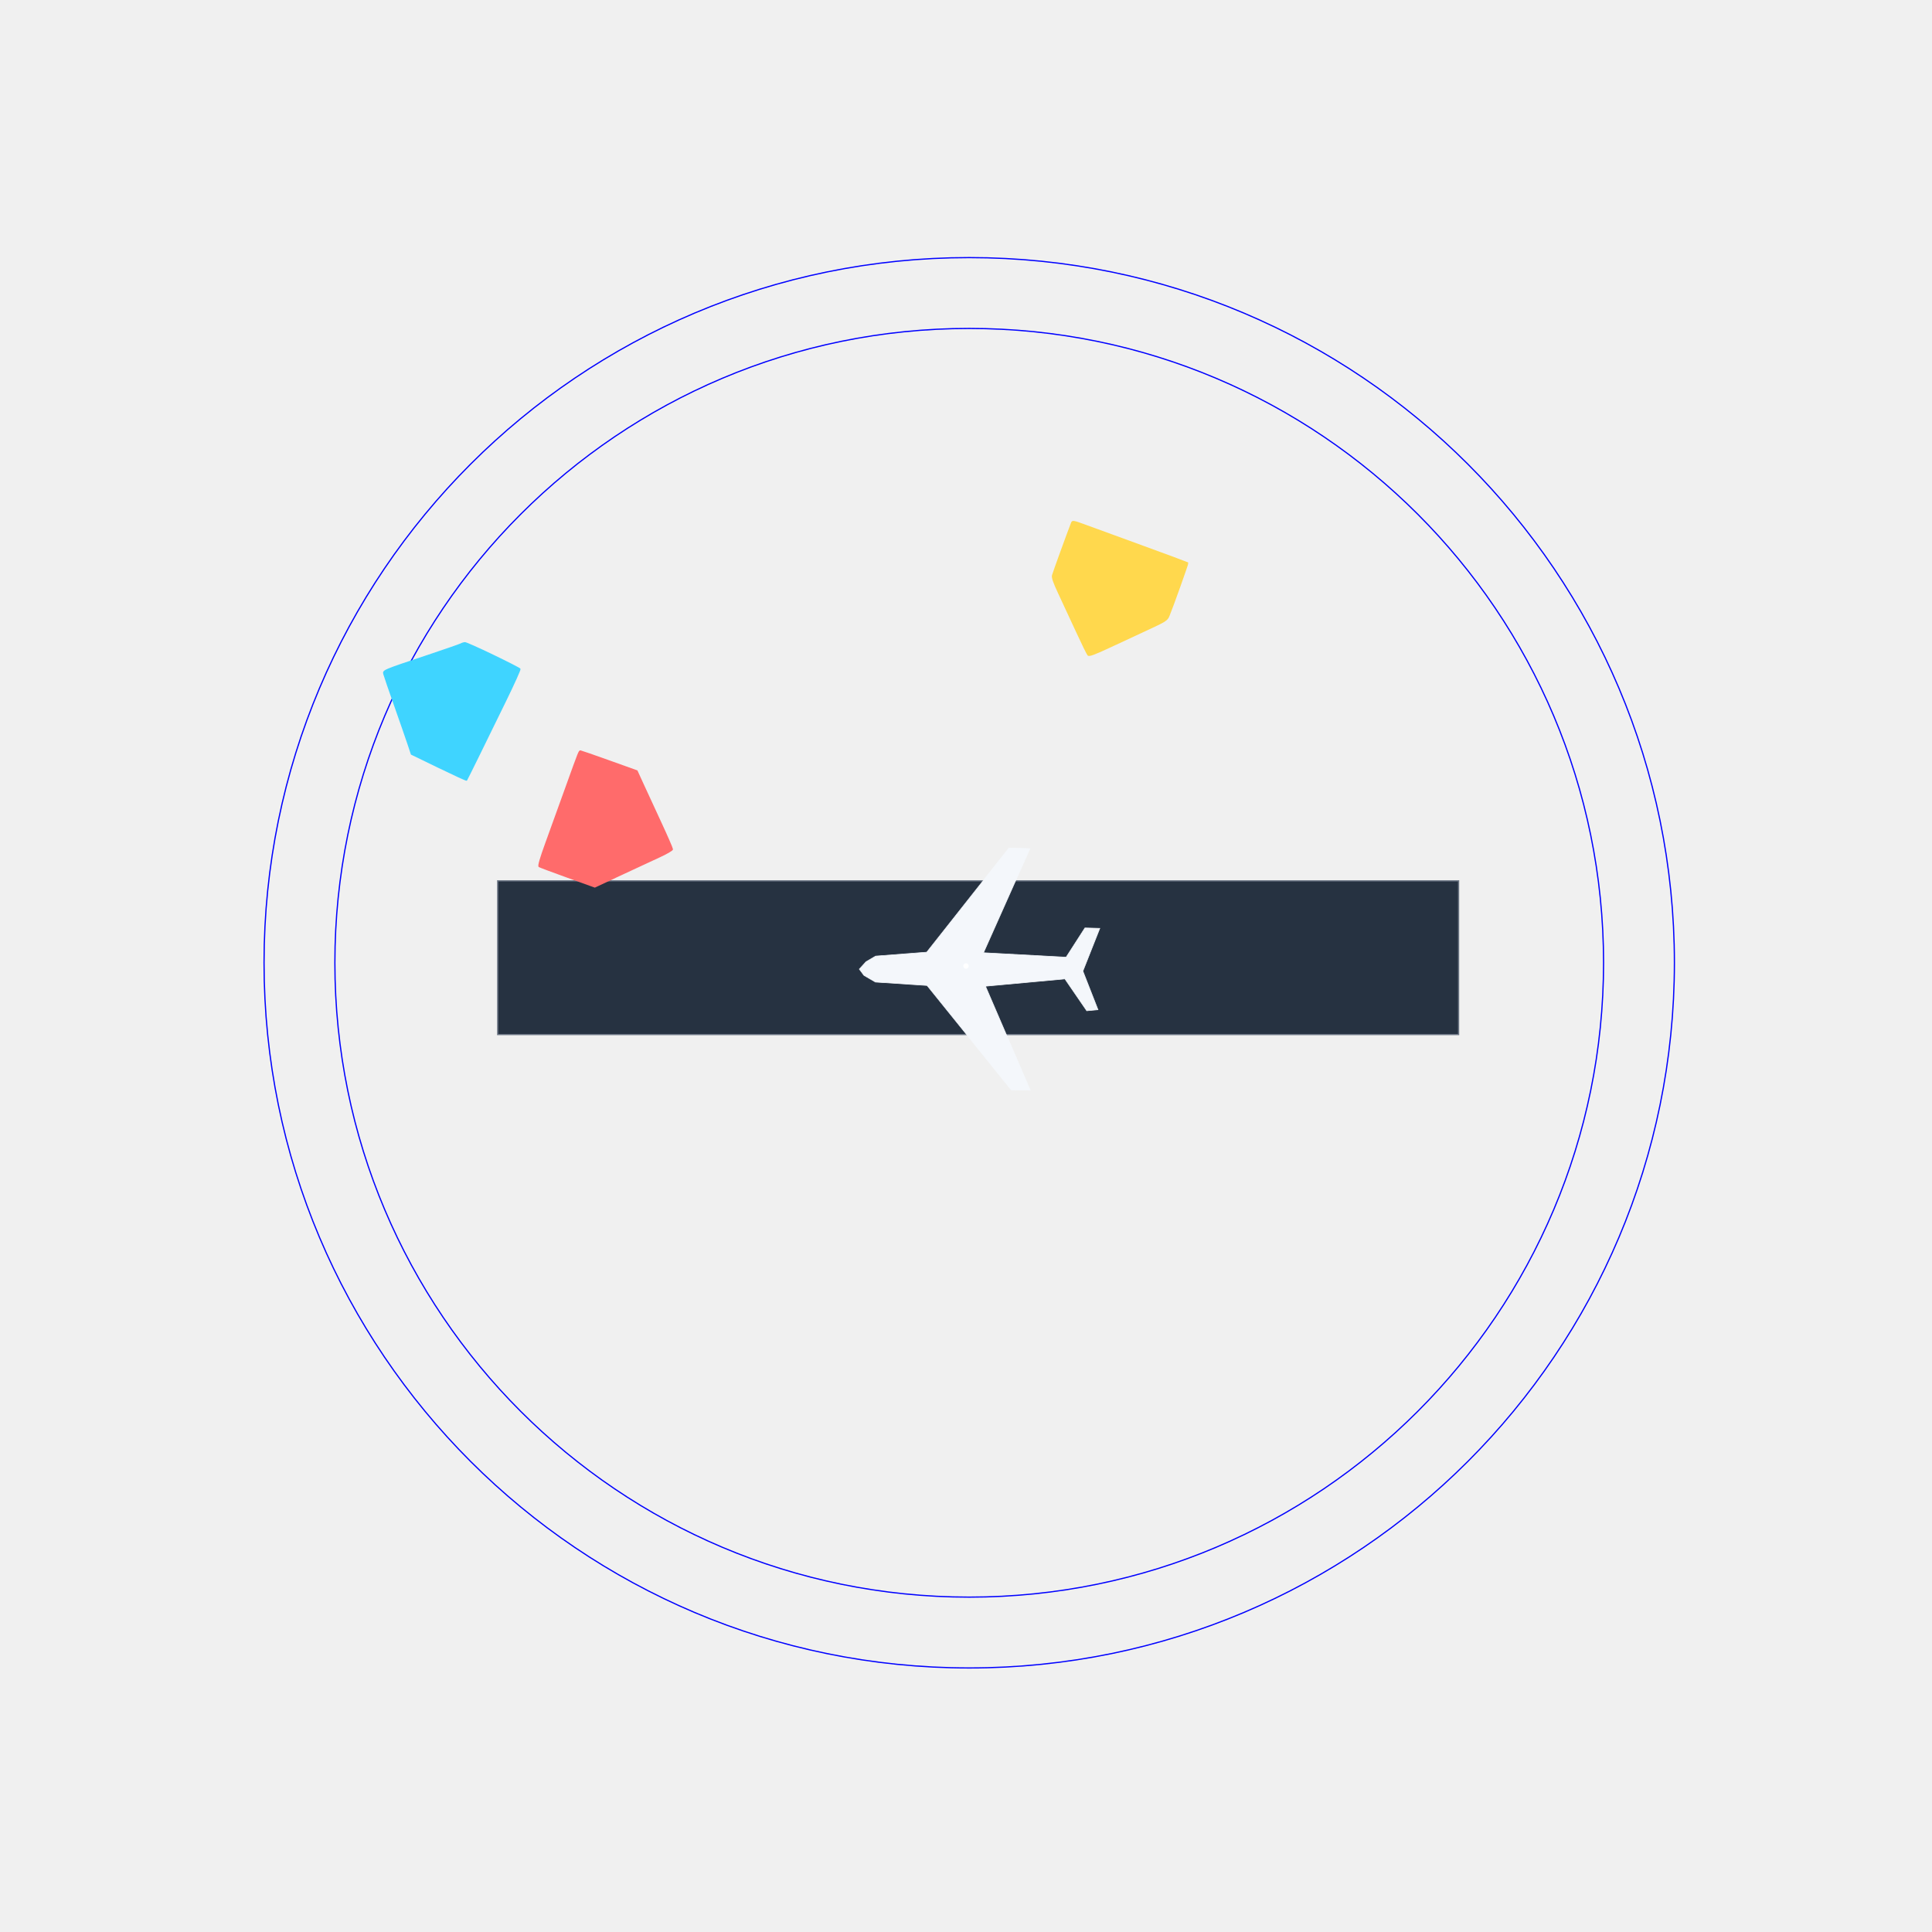
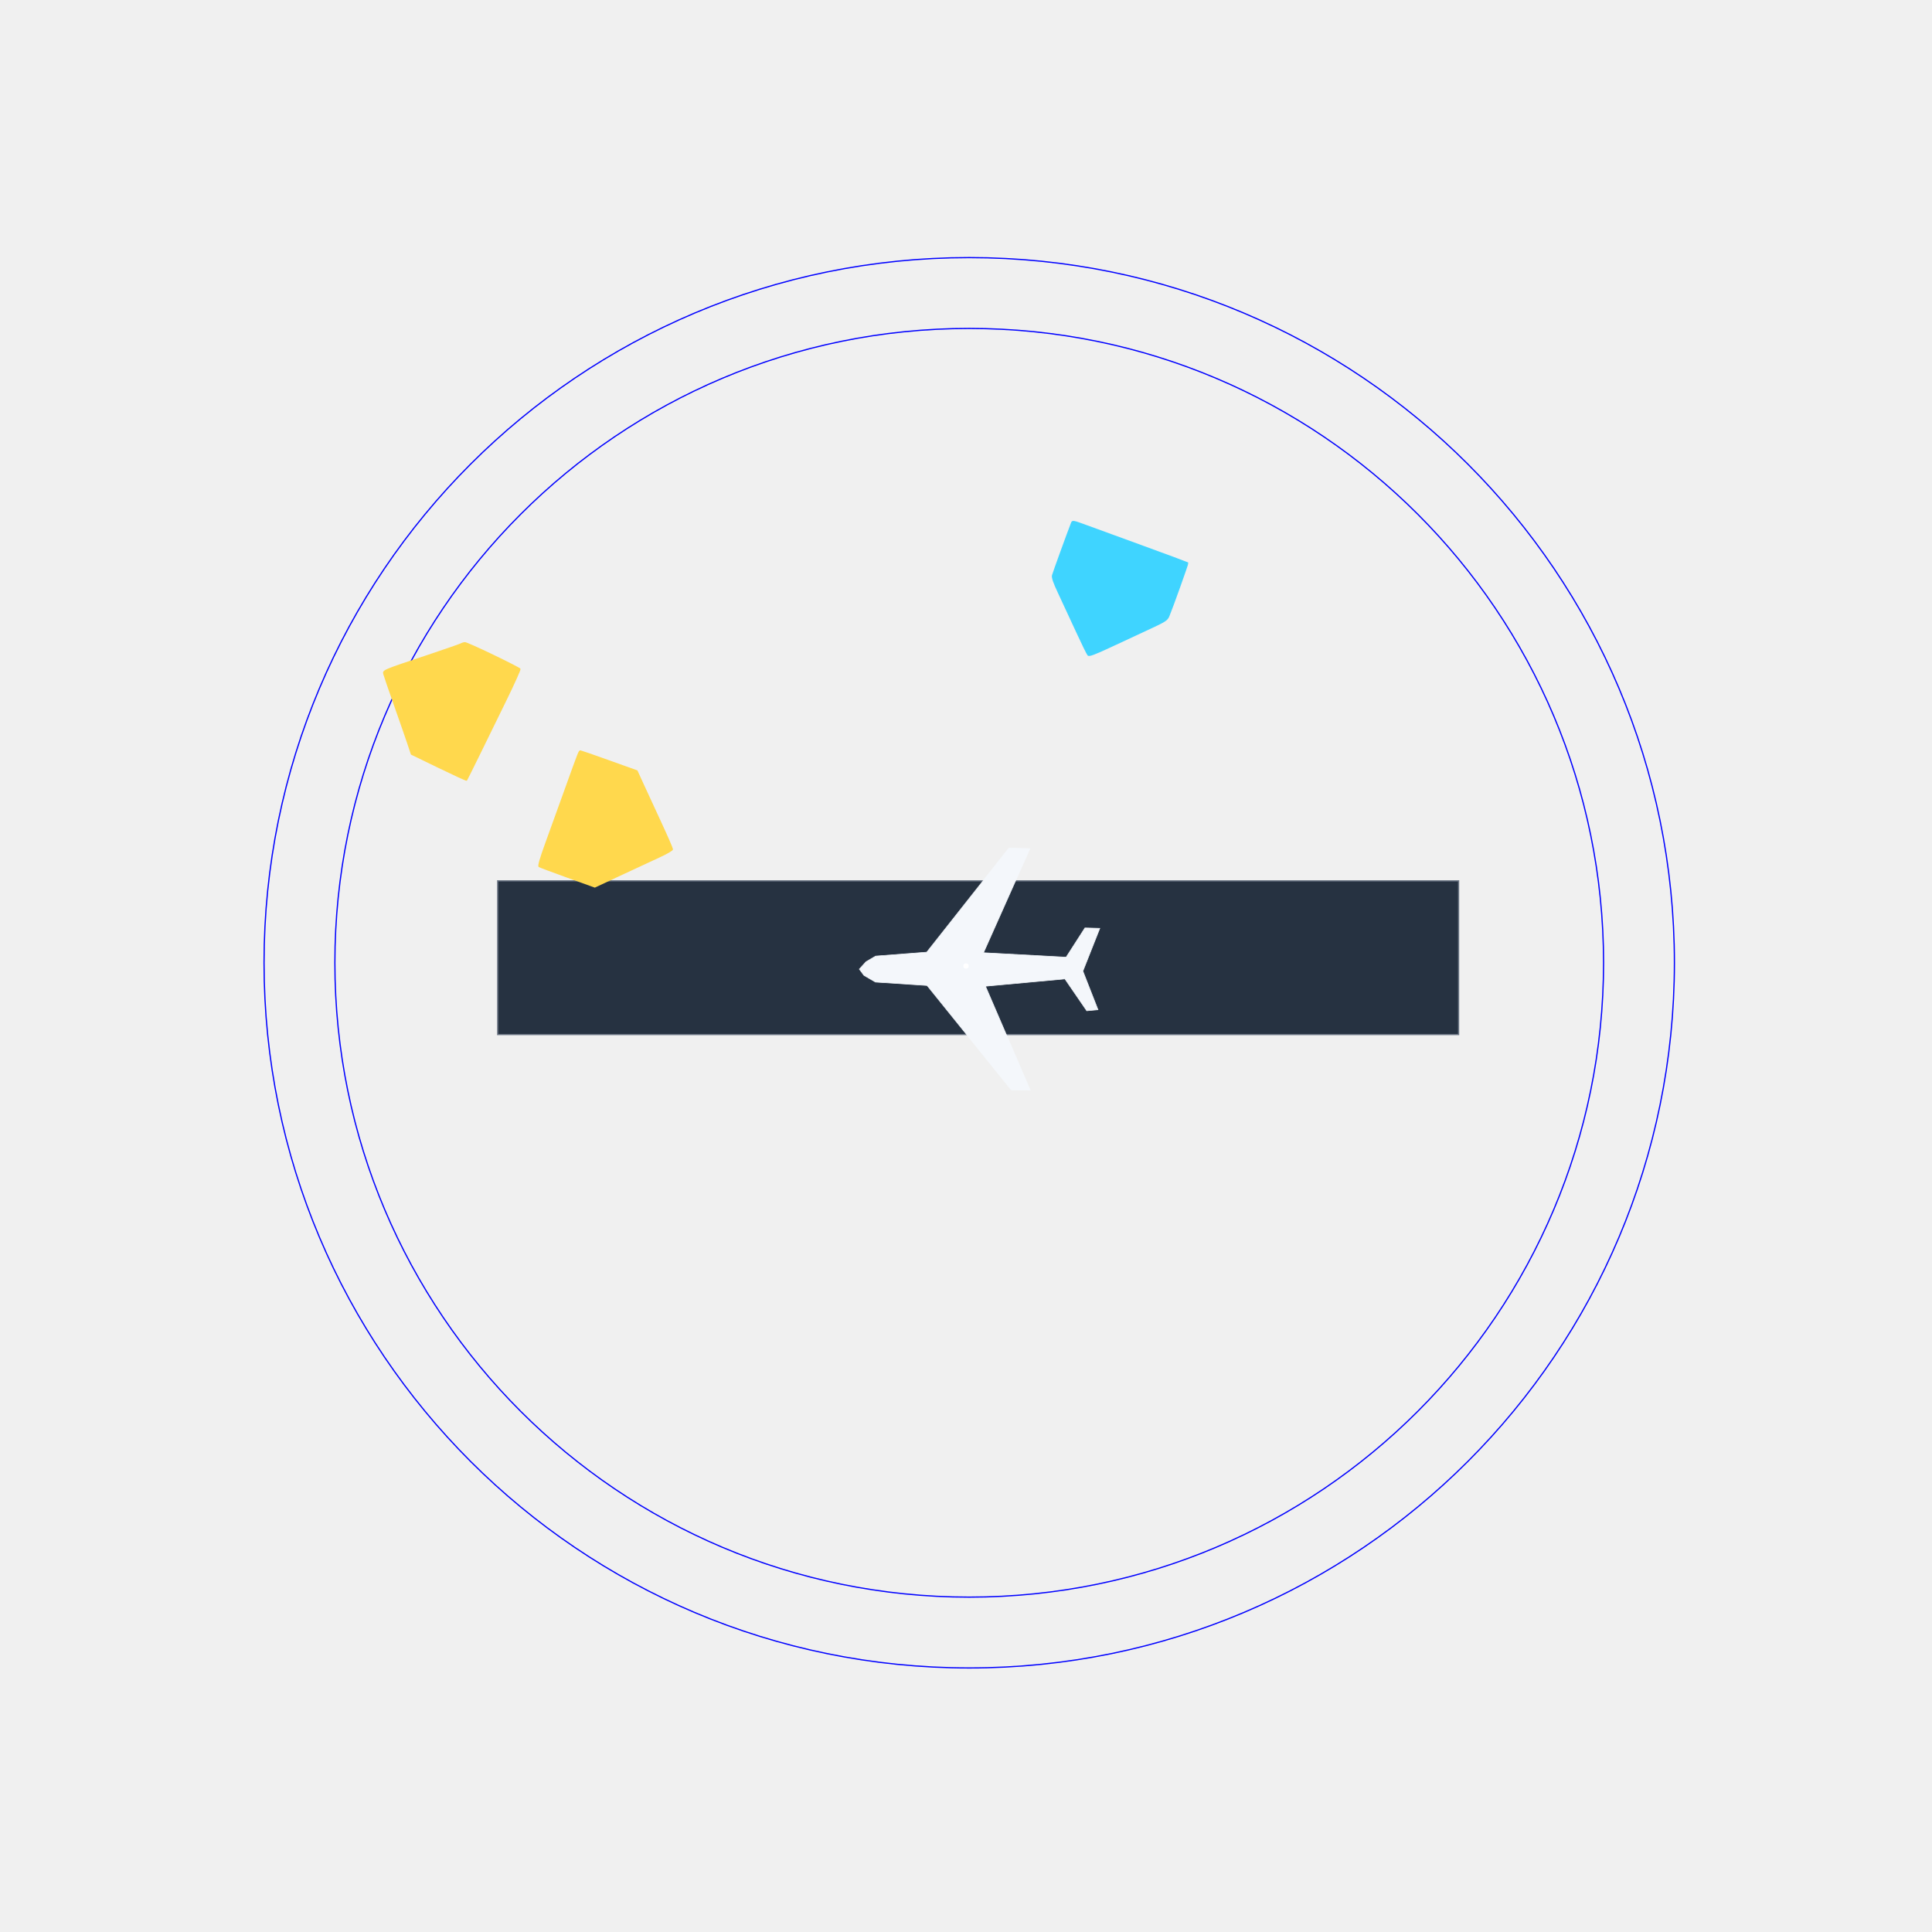
<svg xmlns="http://www.w3.org/2000/svg" width="300" height="300" viewBox="0 0 300 300" id="windRing">
  <g id="runwayGroup">
    <rect transform="matrix(1,0,0,-1,151.8862,148.7113)" style="stroke:#6d7786;stroke-width:0.05mm;fill:#263241" x="-74.607" y="-11.935" width="149.214" height="23.87" />
  </g>
  <g id="ringGroup">
    <circle transform="matrix(1,0,0,-1,150.5,149.5)" style="stroke:#0000ff;stroke-width:0.05mm;fill:none" r="109.5" cx="0" cy="0" />
    <circle transform="matrix(1,0,0,-1,150.5,149.5)" style="stroke:#0000ff;stroke-width:0.05mm;fill:none" r="98.5" cx="0" cy="0" />
  </g>
  <g id="windDirChevronRotate">
    <g id="windDirChevronScale">
      <g id="windDirChevron">
-         <path transform="matrix(0.197752,0,0,-0.197752,6.725204,282.3252)" style="stroke:#ffd84d;stroke-width:0.253mm;fill:#ffd84d" d="M862.426,999.09C882.185,991.88,898.493,985.84,898.667,985.666C898.982,985.352,886.603,950.706,883.766,943.959C882.411,940.738,880.976,939.816,867.888,933.757C859.975,930.094,846.3,923.734,837.5,919.625C825.348,913.95,821.228,912.435,820.37,913.327C819.748,913.972,815.625,922.375,811.207,932C806.789,941.625,800.634,954.879,797.53,961.453C793.419,970.158,792.054,974.079,792.507,975.885C792.998,977.84,804.452,1009.381,807.511,1017.2C808.112,1018.737,809.059,1018.577,817.338,1015.549C822.377,1013.706,842.667,1006.299,862.426,999.09z" />
+         <path transform="matrix(0.197752,0,0,-0.197752,6.725204,282.3252)" style="stroke:#3fd4ff;stroke-width:0.253mm;fill:#3fd4ff" d="M862.426,999.09C882.185,991.88,898.493,985.84,898.667,985.666C898.982,985.352,886.603,950.706,883.766,943.959C882.411,940.738,880.976,939.816,867.888,933.757C859.975,930.094,846.3,923.734,837.5,919.625C825.348,913.95,821.228,912.435,820.37,913.327C819.748,913.972,815.625,922.375,811.207,932C806.789,941.625,800.634,954.879,797.53,961.453C793.419,970.158,792.054,974.079,792.507,975.885C792.998,977.84,804.452,1009.381,807.511,1017.2C808.112,1018.737,809.059,1018.577,817.338,1015.549C822.377,1013.706,842.667,1006.299,862.426,999.09z" />
      </g>
    </g>
  </g>
  <g id="headwindChevronRotate">
    <g id="headwindChevronScale">
      <g id="headwindChevron">
-         <path transform="matrix(0.197752,0,0,-0.197752,6.725204,282.3252)" style="stroke:#3fd4ff;stroke-width:0.253mm;fill:#3fd4ff" d="M353.245,913.099C364.528,907.654,373.983,902.816,374.255,902.349C374.528,901.882,369.631,891,363.373,878.167C347.4,845.41,332.718,815.576,332.328,815.083C332.147,814.853,322.337,819.353,310.527,825.083L289.056,835.5L286.396,843.5C284.932,847.9,280.213,861.475,275.908,873.666C271.603,885.858,267.8,896.949,267.457,898.314C266.716,901.269,266.045,900.985,302.339,913.112C315.628,917.552,327.175,921.579,328,922.062C328.825,922.544,330.227,922.953,331.115,922.97C332.004,922.986,341.962,918.545,353.245,913.099z" />
+         <path transform="matrix(0.197752,0,0,-0.197752,6.725204,282.3252)" style="stroke:#ffd84d;stroke-width:0.253mm;fill:#ffd84d" d="M353.245,913.099C364.528,907.654,373.983,902.816,374.255,902.349C374.528,901.882,369.631,891,363.373,878.167C347.4,845.41,332.718,815.576,332.328,815.083C332.147,814.853,322.337,819.353,310.527,825.083L289.056,835.5L286.396,843.5C284.932,847.9,280.213,861.475,275.908,873.666C271.603,885.858,267.8,896.949,267.457,898.314C266.716,901.269,266.045,900.985,302.339,913.112C315.628,917.552,327.175,921.579,328,922.062C328.825,922.544,330.227,922.953,331.115,922.97C332.004,922.986,341.962,918.545,353.245,913.099z" />
      </g>
    </g>
  </g>
  <g id="crosswindChevronRotate">
    <g id="crosswindChevronScale">
      <g id="crosswindChevron">
-         <path transform="matrix(0.197752,0,0,-0.197752,6.725204,282.3252)" style="stroke:#ff6b6b;stroke-width:0.253mm;fill:#ff6b6b" d="M444.324,830.165L466.147,822.349L470.688,812.425C473.186,806.966,479.453,793.399,484.615,782.276C489.777,771.153,493.989,761.478,493.975,760.776C493.961,760.074,489.349,757.401,483.725,754.835C478.101,752.269,464.4,745.902,453.279,740.685L433.057,731.2L411.779,738.85C400.075,743.058,389.988,746.833,389.363,747.239C388.57,747.755,390.178,753.354,394.674,765.739C398.221,775.508,405.416,795.425,410.665,810C420.795,838.134,420.744,838.005,421.809,837.99C422.189,837.985,432.321,834.463,444.324,830.165z" />
+         <path transform="matrix(0.197752,0,0,-0.197752,6.725204,282.3252)" style="stroke:#ffd84d;stroke-width:0.253mm;fill:#ffd84d" d="M444.324,830.165L466.147,822.349L470.688,812.425C473.186,806.966,479.453,793.399,484.615,782.276C489.777,771.153,493.989,761.478,493.975,760.776C493.961,760.074,489.349,757.401,483.725,754.835C478.101,752.269,464.4,745.902,453.279,740.685L433.057,731.2L411.779,738.85C400.075,743.058,389.988,746.833,389.363,747.239C388.57,747.755,390.178,753.354,394.674,765.739C398.221,775.508,405.416,795.425,410.665,810C420.795,838.134,420.744,838.005,421.809,837.99C422.189,837.985,432.321,834.463,444.324,830.165z" />
      </g>
    </g>
  </g>
  <g id="aircraftGroup" transform="translate(153.46 150.6) scale(0.5) translate(-153.46 -150.6)">
    <path transform="matrix(0.938646,-0.344882,-0.344882,-0.938646,59.9432,344.2276)" style="stroke:#f4f7fb;stroke-width:0.05mm;fill:#f4f7fb" d="M135.037,151.502L148.391,112.056L153.902,109.927L151.994,145.026L175.923,138.653L178.878,127.026L182.269,126.125L182,139L191.512,149.653L187.223,151.365L178.607,144.85L155,155L179.687,180.378L173.628,182.797L138.511,161.242L123.203,165.569L119.799,164.958L117.043,163.525L117.731,161.202L120.364,158.019L135.037,151.502z" />
  </g>
  <circle id="centerMark" transform="matrix(1,0,0,-1,150,150)" style="stroke:#ffffff;stroke-width:0.05mm;fill:#ffffff" r="0.326" cx="0" cy="0" />
</svg>
